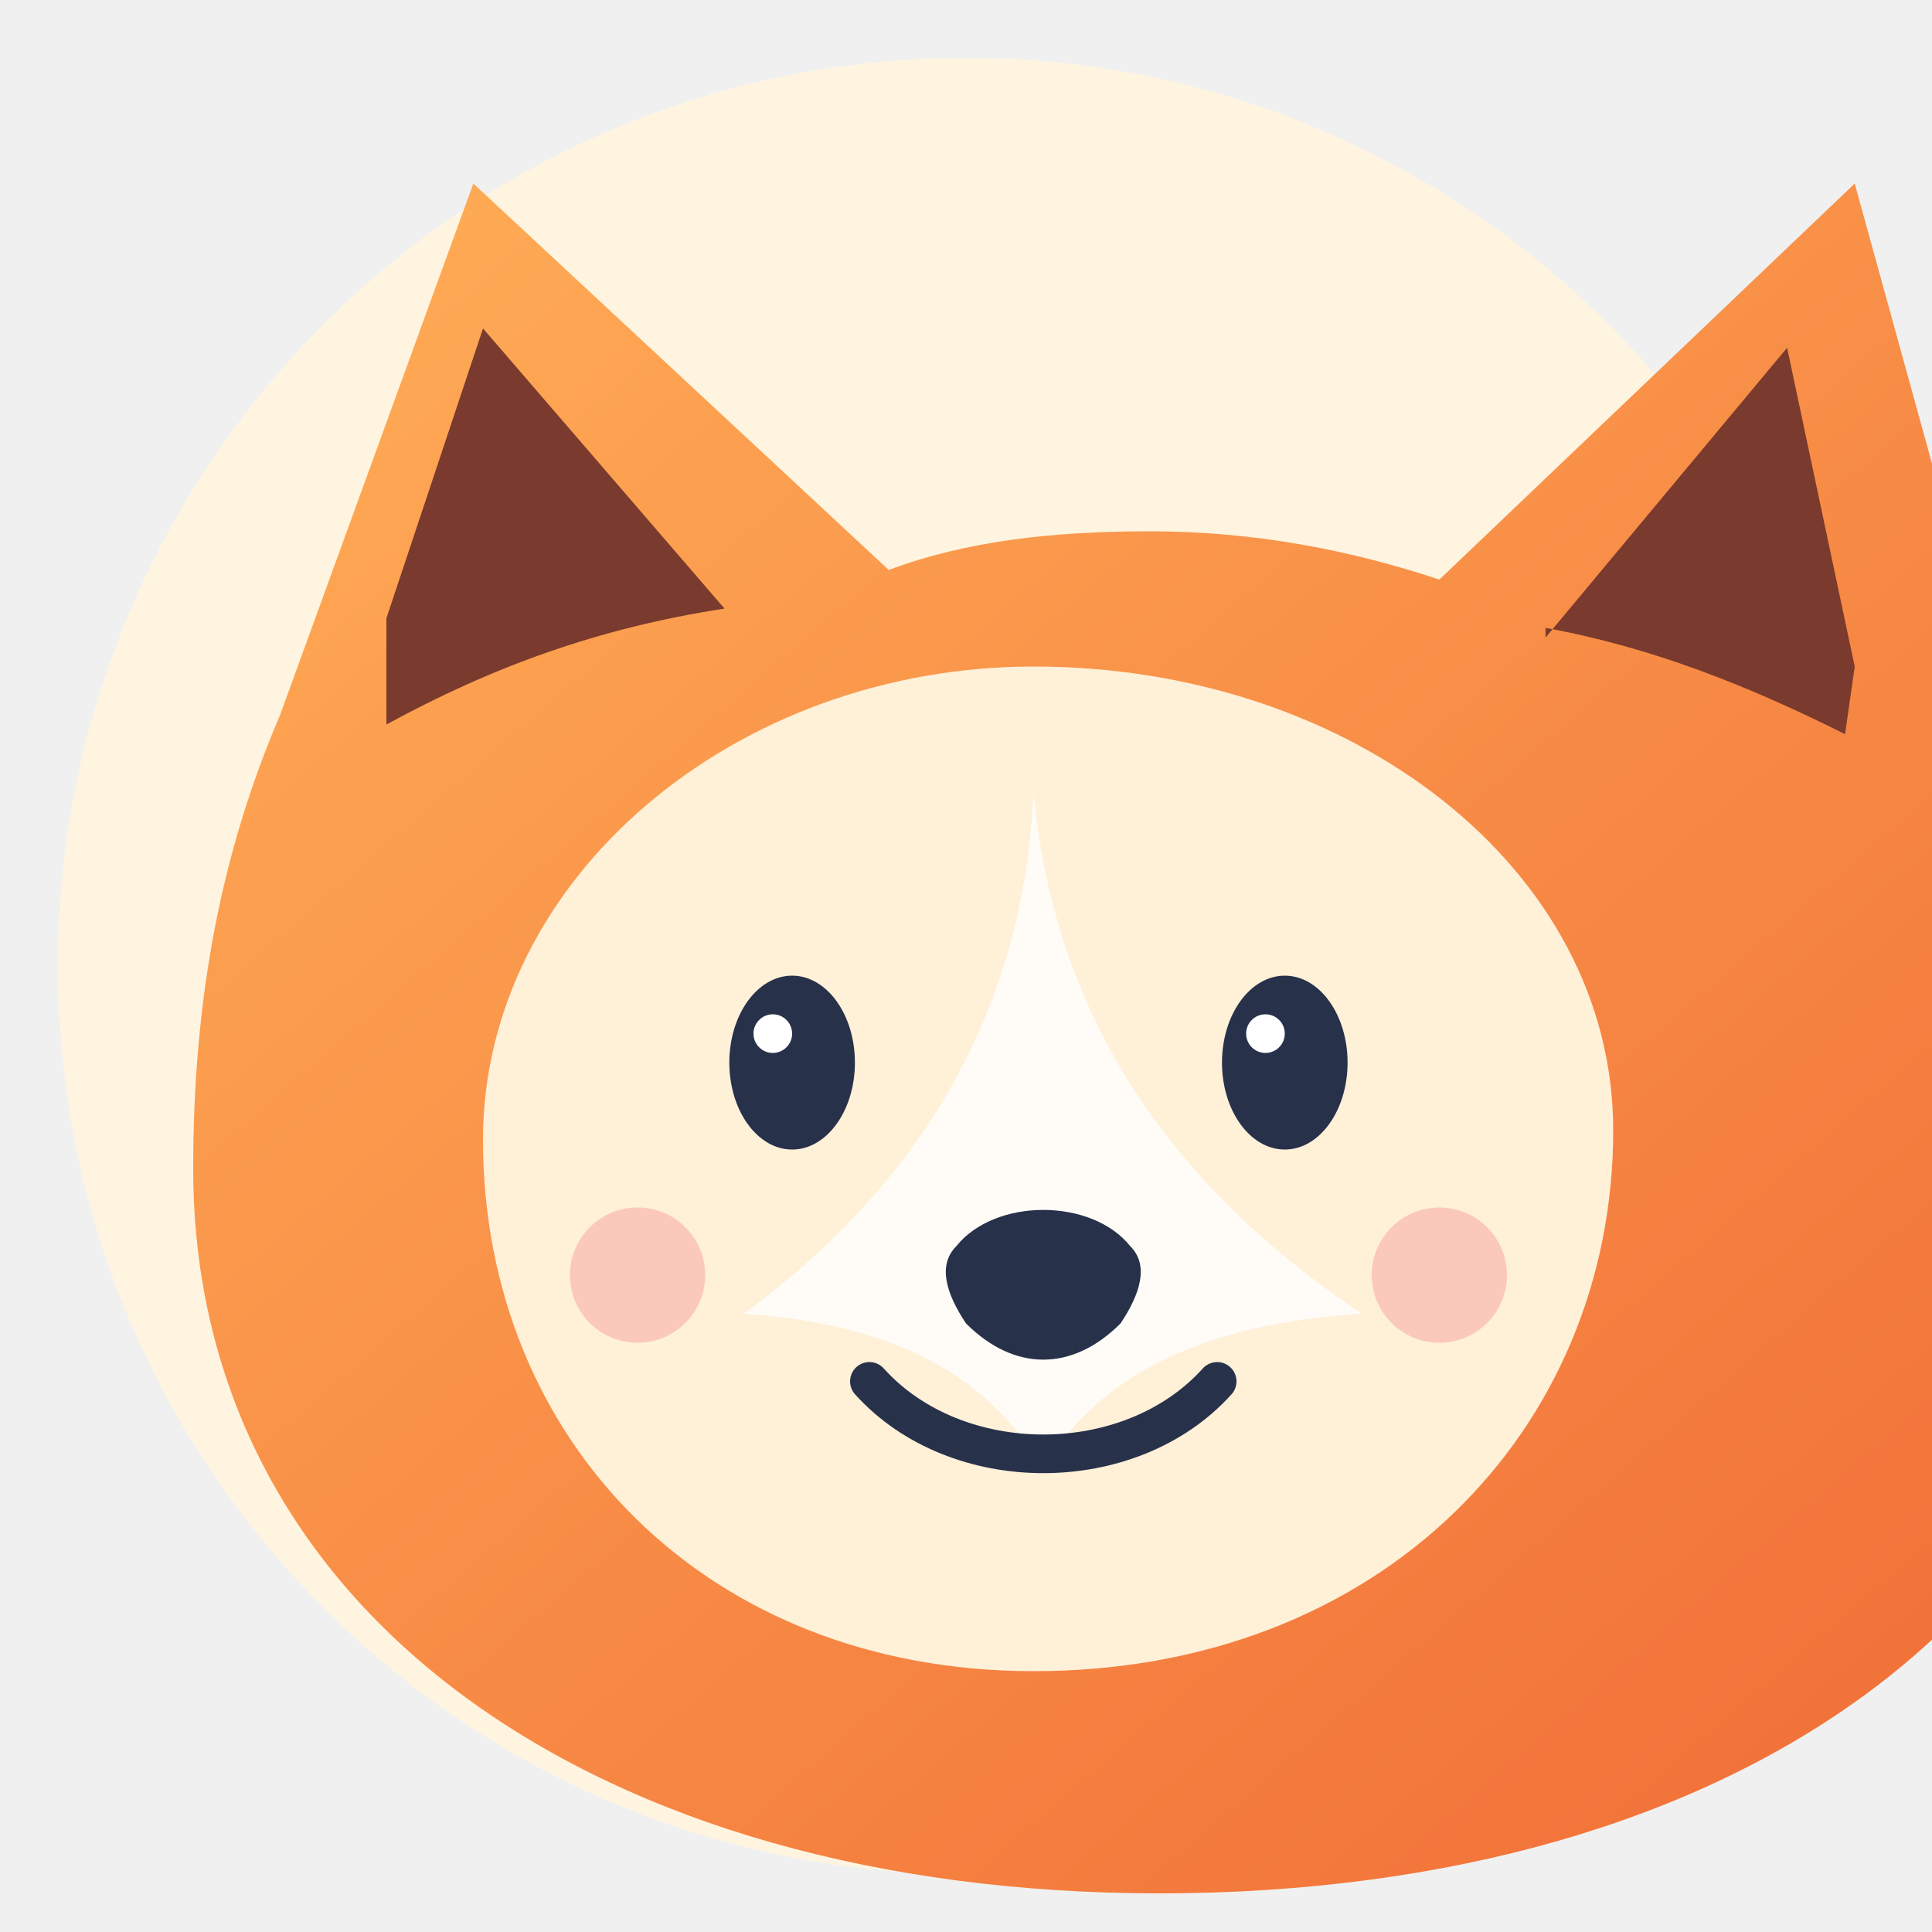
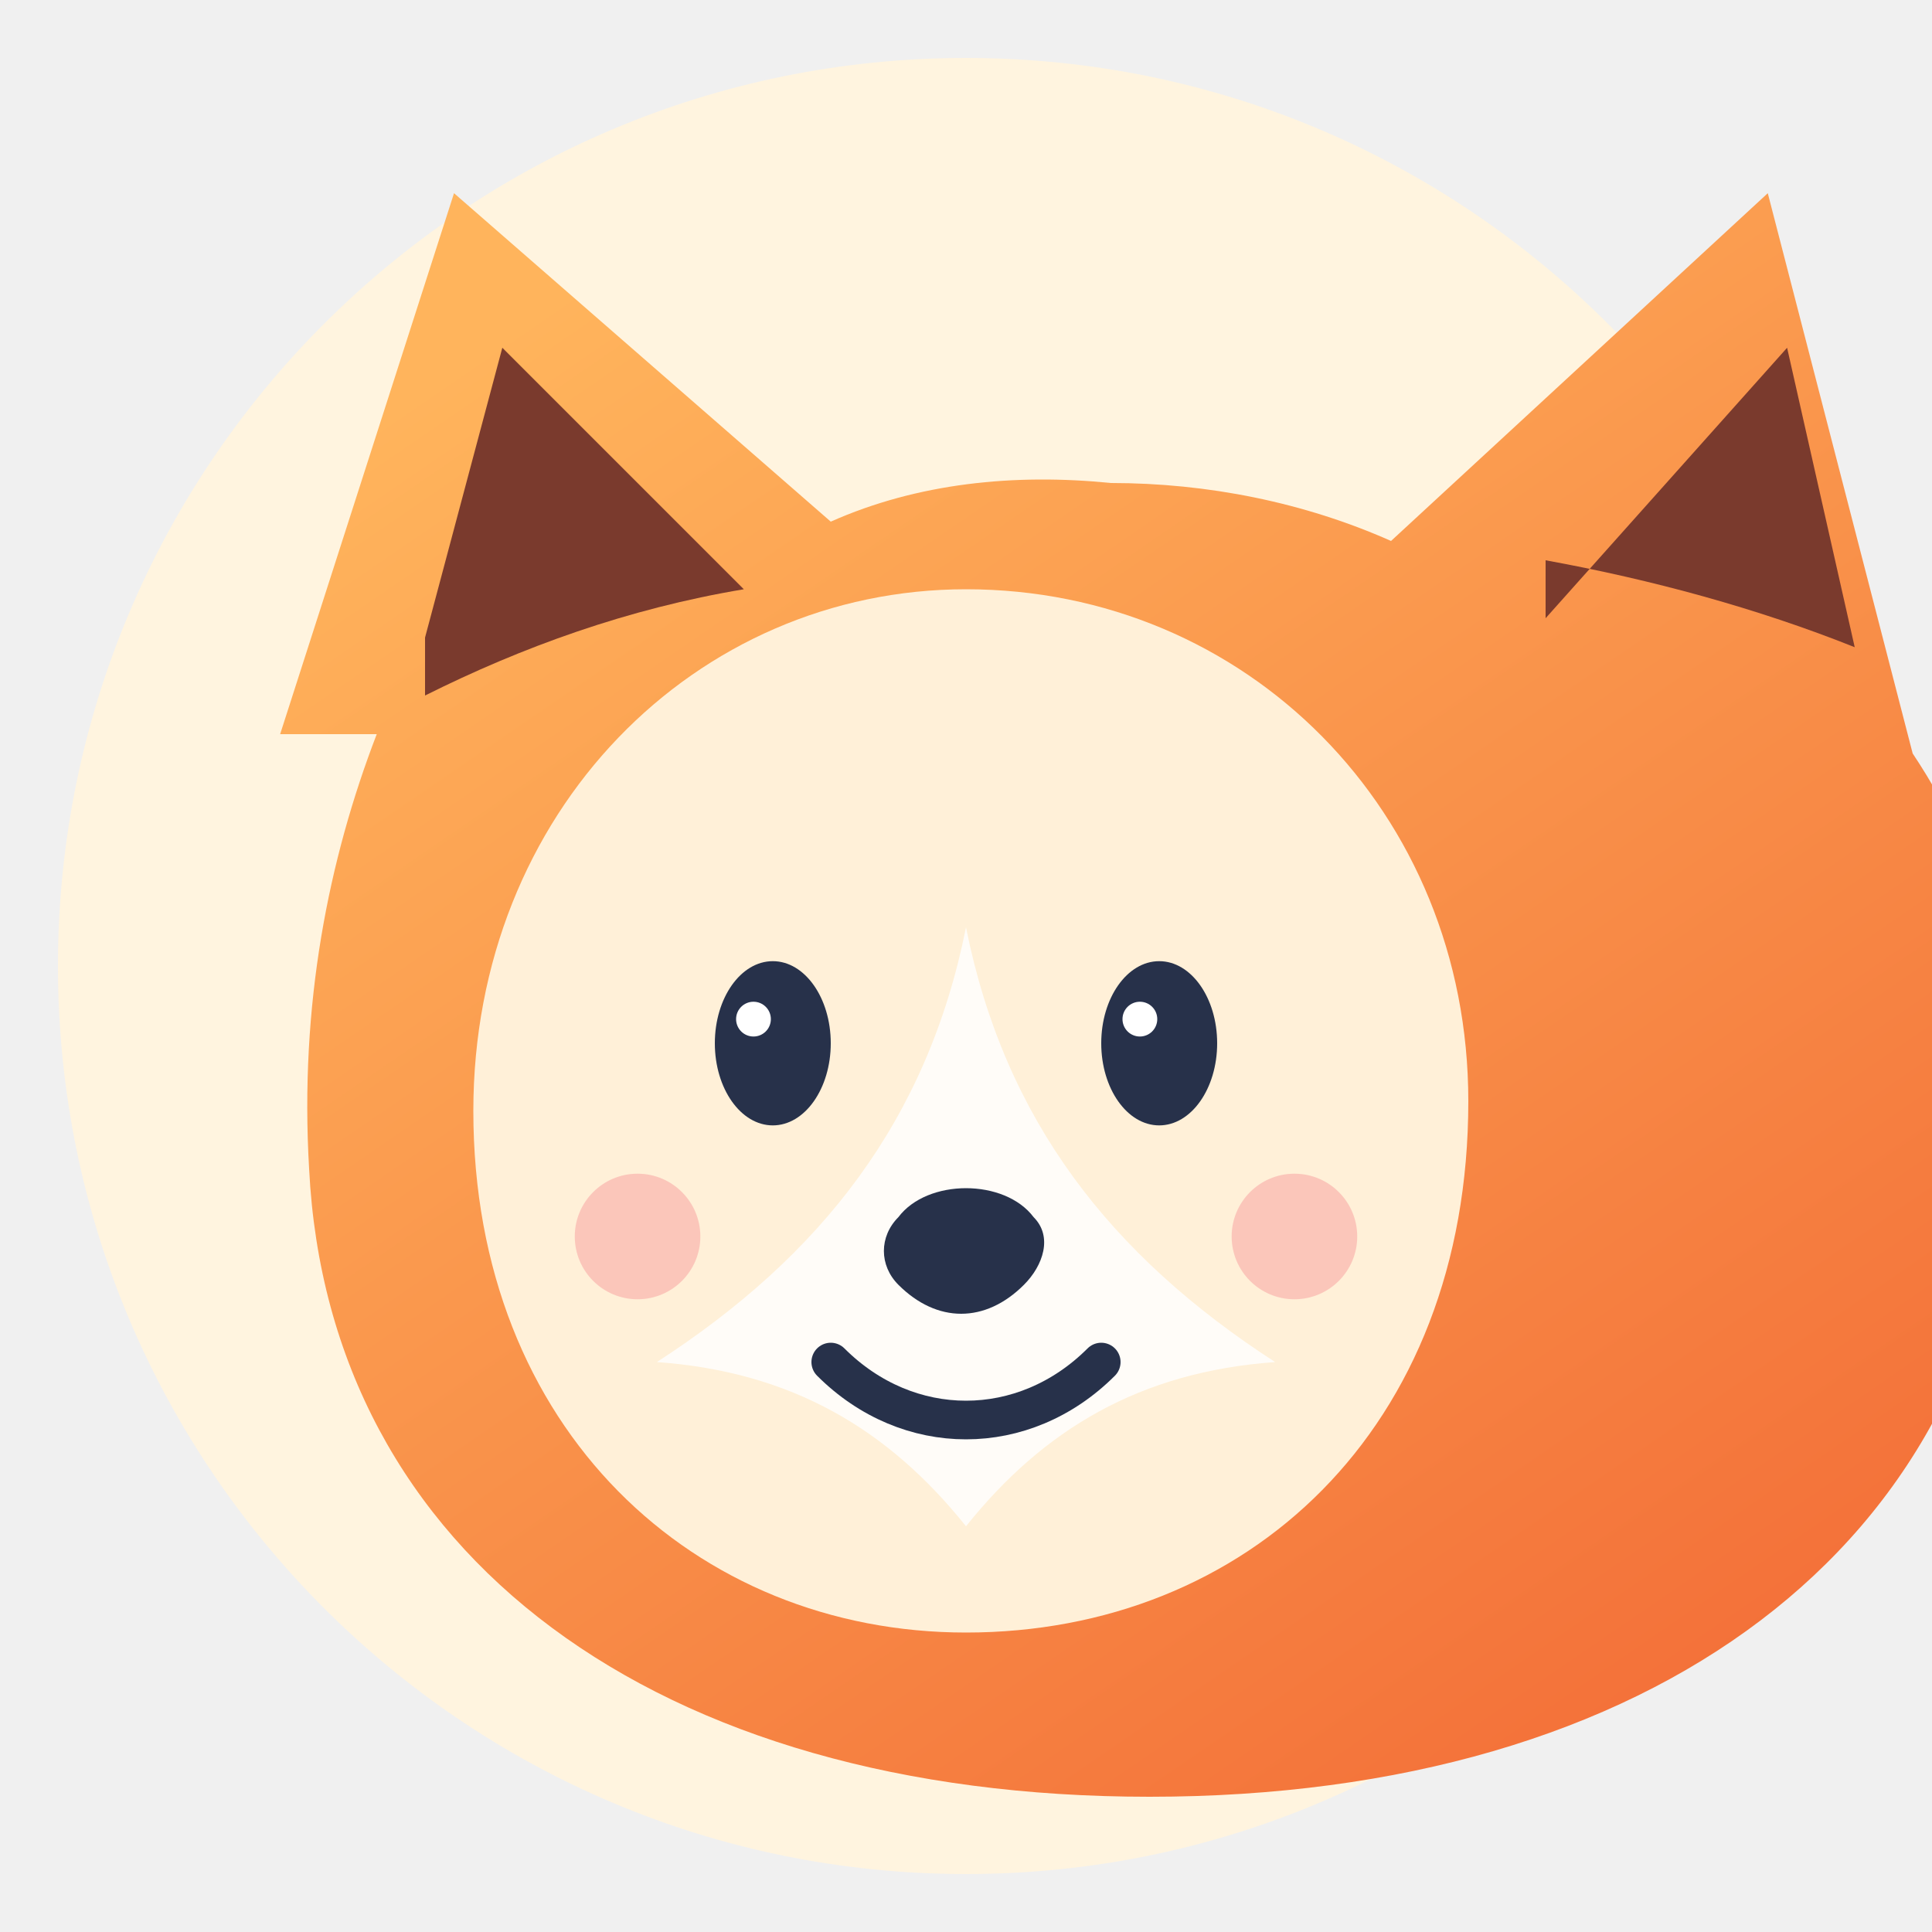
<svg xmlns="http://www.w3.org/2000/svg" viewBox="0 0 200 200" role="img" aria-label="Fini der Fuchs">
  <defs>
-     <linearGradient id="fur" x1="0" y1="0" x2="1" y2="1">
-       <stop offset="0" stop-color="#FFAE57" />
-       <stop offset="1" stop-color="#F06A35" />
+     <linearGradient id="fur" x1=".16" y1=".06" x2=".84" y2=".96">
+       <stop offset="0" stop-color="#FFB45C" />
+       <stop offset="1" stop-color="#F36F38" />
    </linearGradient>
  </defs>
  <circle cx="100" cy="100" r="94" fill="#FFF4DF" />
-   <path d="m29 74 20-55 43 40c8-3 17-4 27-4 11 0 21 2 30 5l43-41 16 58c9 11 14 26 14 42 0 47-42 77-102 77-58 0-100-29-100-75 0-18 3-33 9-47Z" fill="url(#fur)" />
-   <path d="m40 64 10-30 25 29c-13 2-24 6-35 12V64Zm120 2 25-30 7 33-1 7c-10-5-20-9-31-11v1Z" fill="#7A3A2D" />
-   <path d="M50 118c0-27 26-49 57-49 33 0 60 21 60 48 0 31-24 56-60 56-34 0-57-24-57-55Z" fill="#FFF0D8" />
-   <path d="M107 82c-1 22-11 40-30 54 15 1 25 6 31 16 6-10 17-15 33-16-21-14-32-32-34-54Z" fill="#fff" opacity=".8" />
-   <ellipse cx="82" cy="110" rx="6.5" ry="9" fill="#27314A" />
-   <ellipse cx="133" cy="110" rx="6.5" ry="9" fill="#27314A" />
-   <circle cx="80" cy="107" r="2" fill="#fff" />
-   <circle cx="131" cy="107" r="2" fill="#fff" />
-   <path d="M99 129c4-5 14-5 18 0 2 2 1 5-1 8-5 5-11 5-16 0-2-3-3-6-1-8Z" fill="#27314A" />
-   <path d="M90 143c9 10 27 10 36 0" fill="none" stroke="#27314A" stroke-width="4" stroke-linecap="round" />
-   <circle cx="66" cy="132" r="7" fill="#F7A0A0" opacity=".5" />
-   <circle cx="149" cy="132" r="7" fill="#F7A0A0" opacity=".5" />
+   <path d="M29 76 47 20l39 34c9-4 19-5 29-4 10 0 20 2 29 6l39-36 15 58c8 12 11 25 10 40-2 42-37 68-89 68-51 0-85-25-87-65-1-17 2-32 7-45Z" fill="url(#fur)" />
+   <path d="M44 66 52 36l25 25c-12 2-23 6-33 11Z" fill="#7A3A2D" />
+   <path d="M160 64 185 36l7 31c-10-4-21-7-32-9Z" fill="#7A3A2D" />
+   <path d="M49 115c0-31 23-54 51-54 29 0 52 23 52 53 0 34-23 55-52 55-28 0-51-21-51-54Z" fill="#FFF0D8" />
+   <path d="M100 96c-4 20-15 34-32 45 14 1 24 7 32 17 8-10 18-16 32-17-17-11-28-25-32-45Z" fill="#FFF" opacity=".82" />
+   <ellipse cx="80" cy="108" rx="6" ry="8.5" fill="#27314A" />
+   <ellipse cx="120" cy="108" rx="6" ry="8.5" fill="#27314A" />
+   <circle cx="78" cy="105.5" r="1.8" fill="#FFF" />
+   <circle cx="118" cy="105.5" r="1.8" fill="#FFF" />
+   <path d="M93 126c3-4 11-4 14 0 2 2 1 5-1 7-4 4-9 4-13 0-2-2-2-5 0-7Z" fill="#27314A" />
+   <path d="M86 141c8 8 20 8 28 0" fill="none" stroke="#27314A" stroke-width="4" stroke-linecap="round" />
+   <circle cx="66" cy="128" r="6.5" fill="#F7A0A0" opacity=".52" />
+   <circle cx="134" cy="128" r="6.5" fill="#F7A0A0" opacity=".52" />
</svg>
